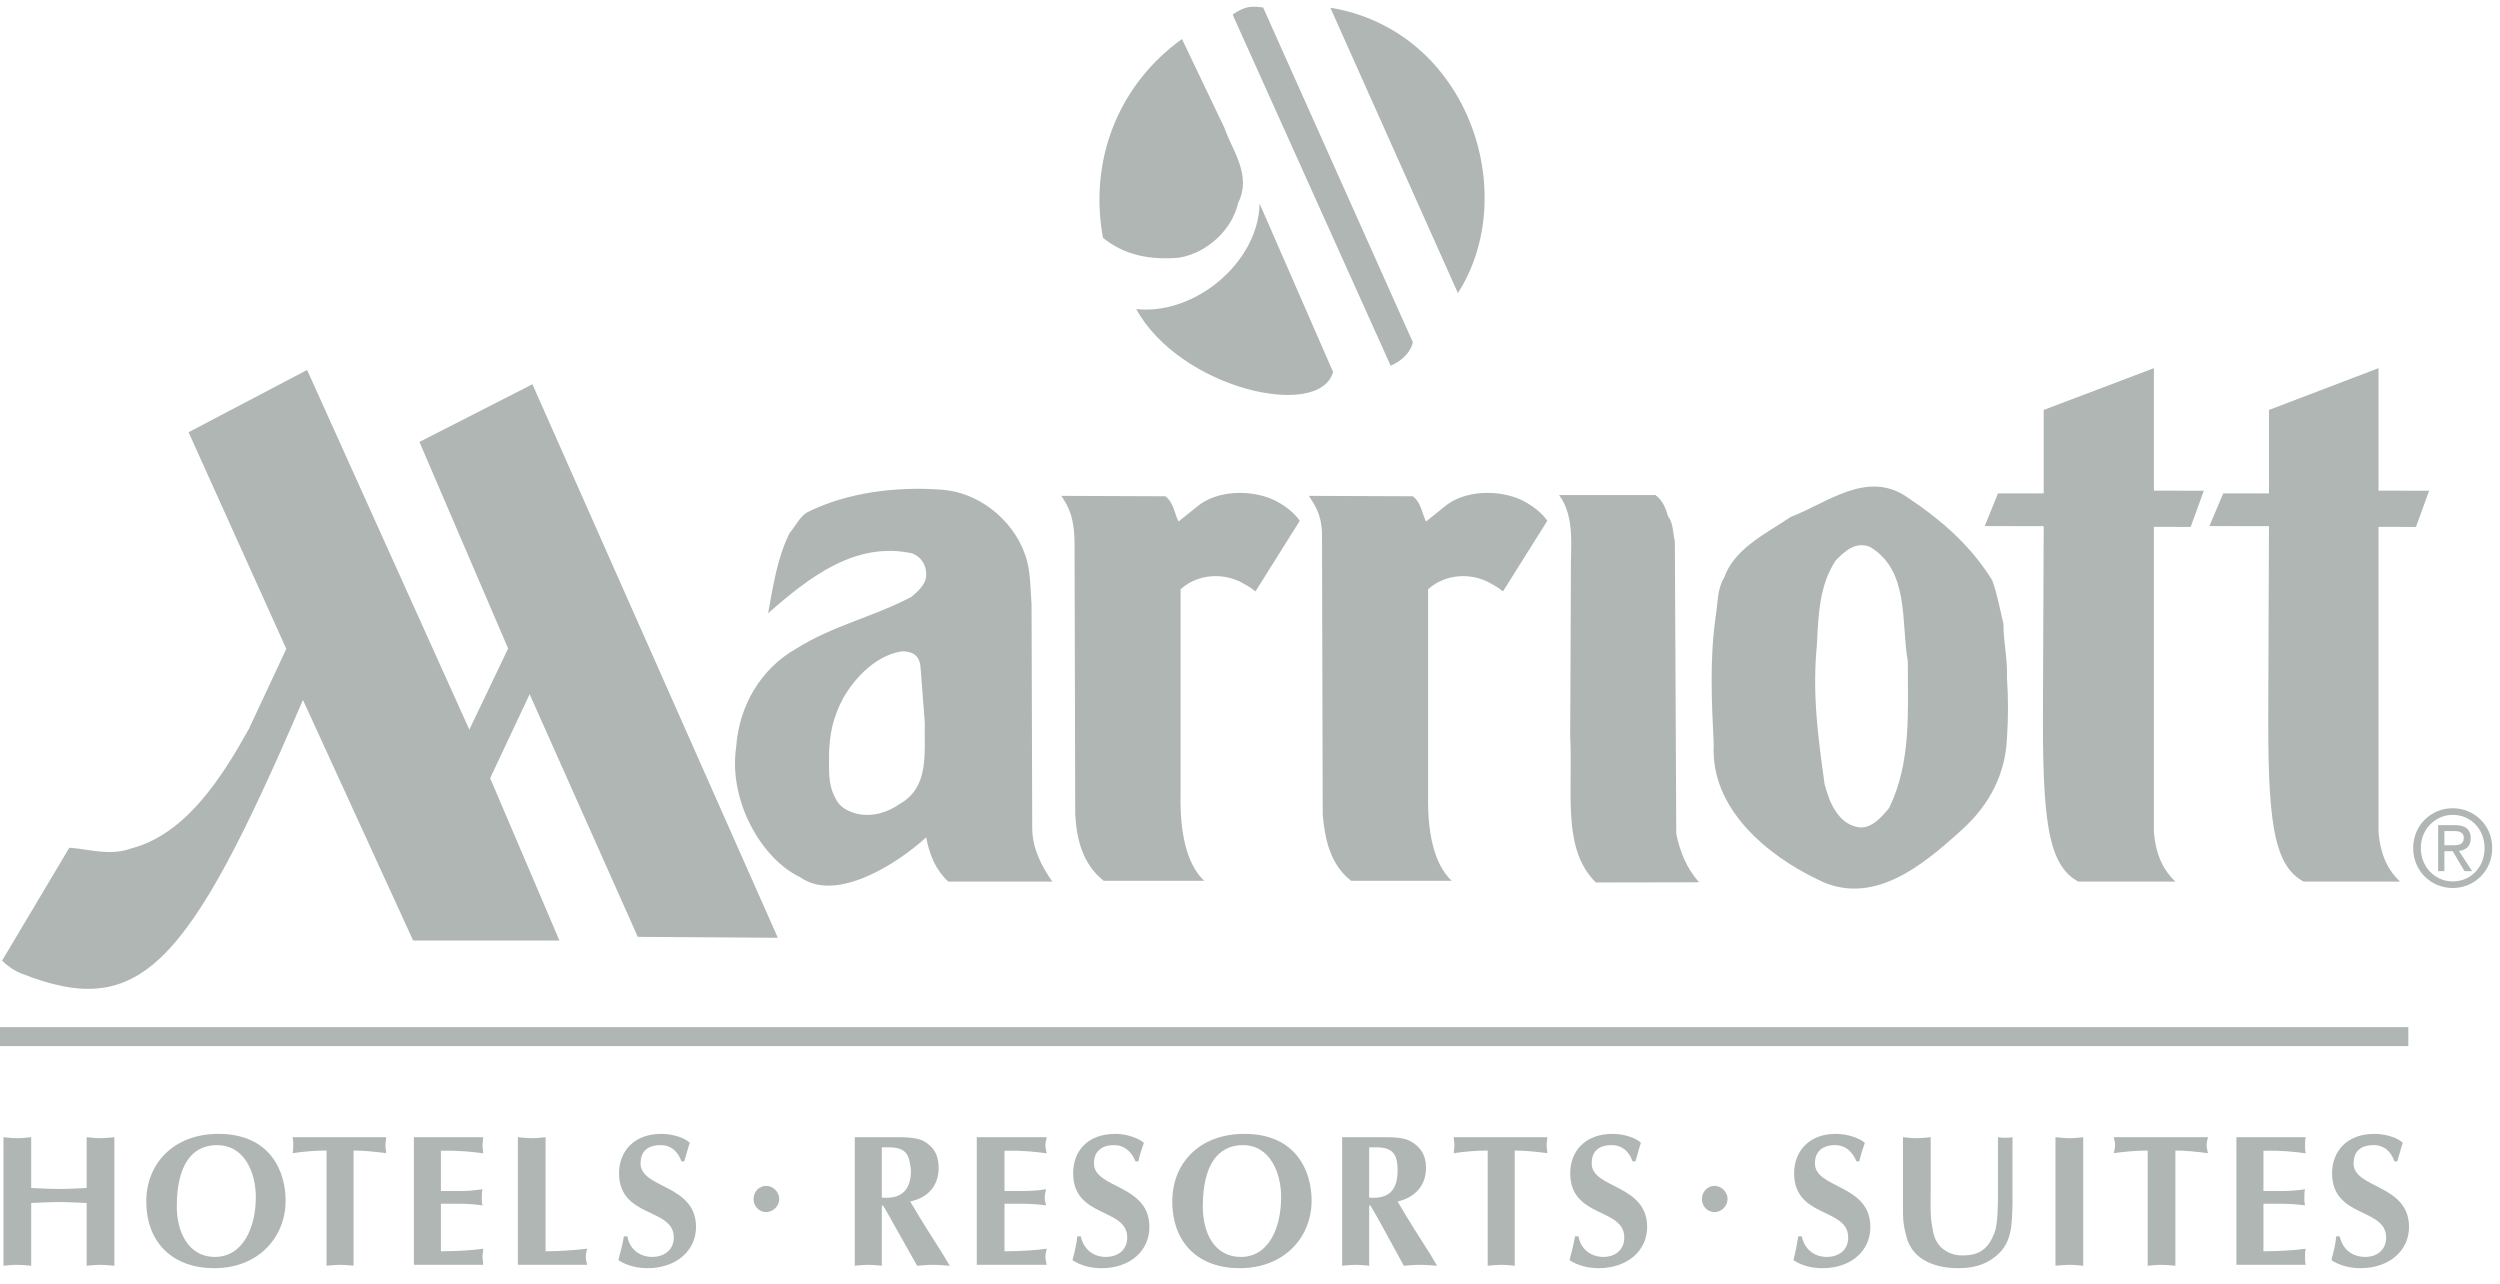
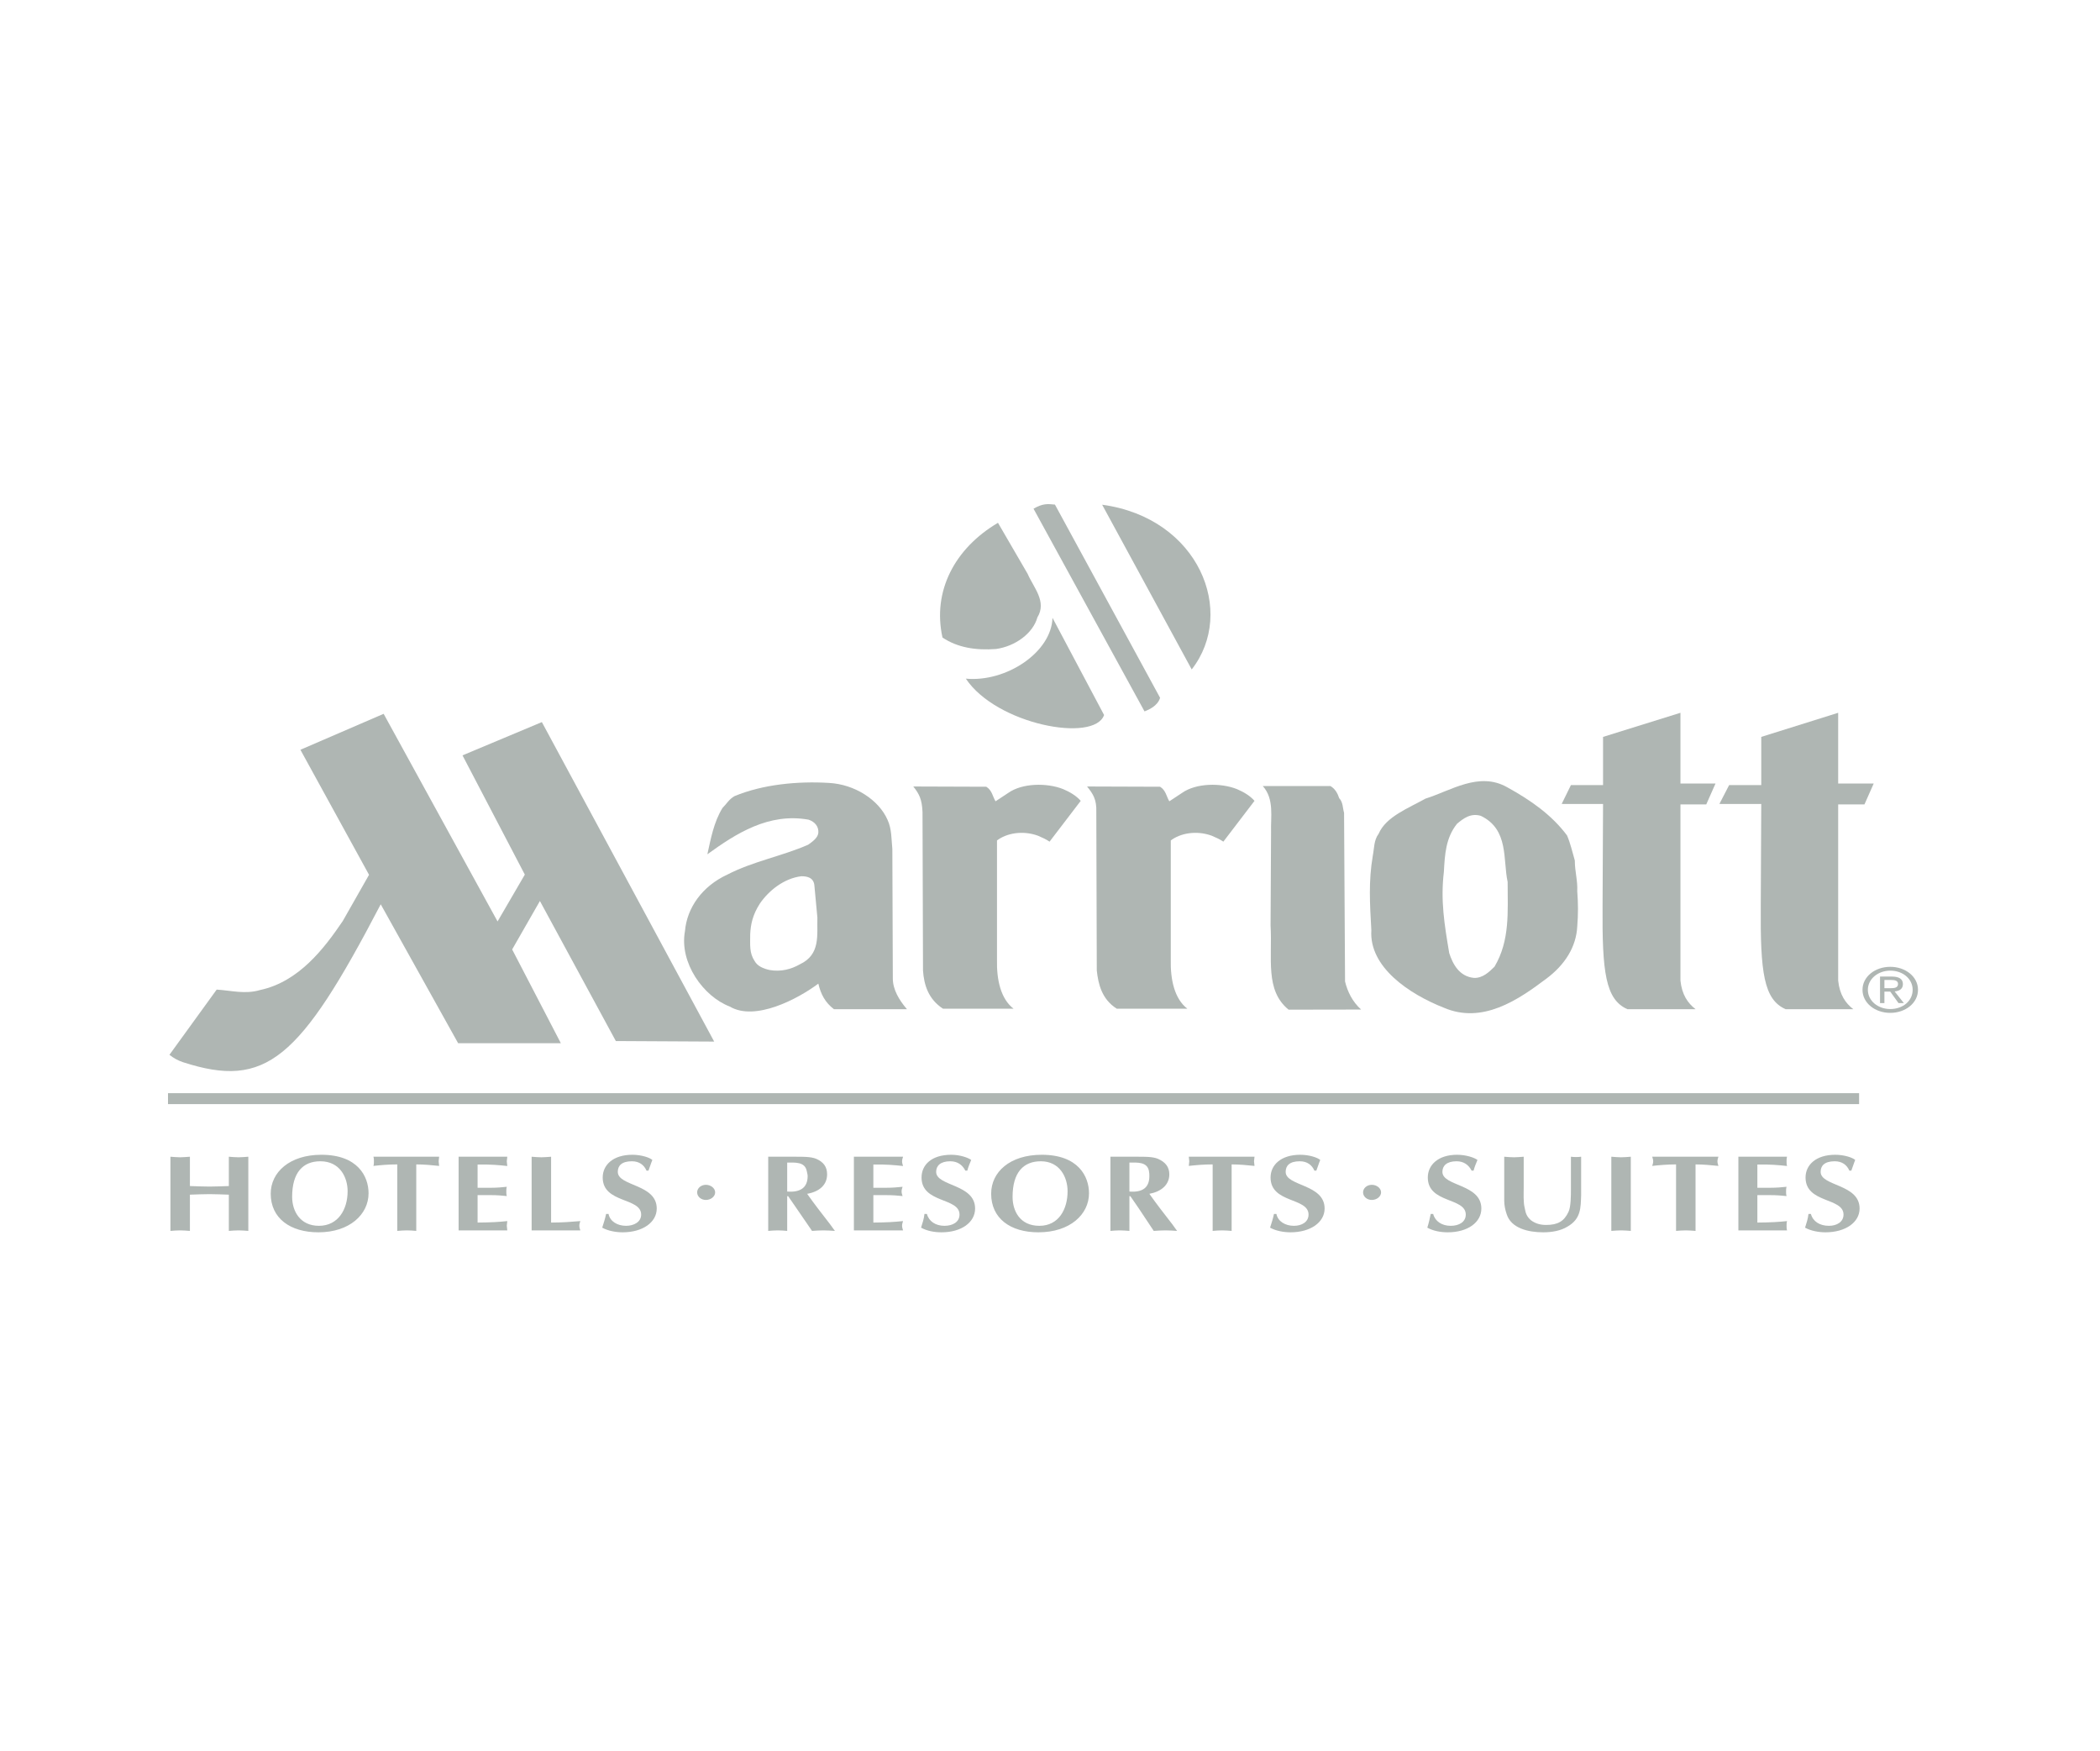
- <svg xmlns="http://www.w3.org/2000/svg" width="113" height="58" viewBox="0 0 113 58" fill="none">
-   <path d="M104.125 39.849C102.715 39.093 102.496 36.954 102.527 31.753L102.558 23.782L99.864 23.778L100.49 22.303H102.558V18.529L107.509 16.641V22.178L109.797 22.181L109.201 23.817L107.509 23.814V37.608C107.603 38.719 107.979 39.373 108.481 39.849H104.125Z" fill="#AFB6B3" />
-   <path d="M30.802 52.494C30.645 52.046 30.332 51.76 29.862 51.76C29.204 51.76 28.953 52.107 28.953 52.587C28.953 53.731 31.46 53.521 31.46 55.46C31.46 56.542 30.551 57.322 29.267 57.322C28.828 57.322 28.326 57.212 27.951 56.958C28.044 56.6 28.139 56.246 28.201 55.882H28.358C28.452 56.465 28.922 56.813 29.486 56.813C29.987 56.813 30.457 56.517 30.457 55.934C30.457 54.578 27.982 55.07 27.982 53.029C27.982 52.056 28.64 51.251 29.893 51.251C30.489 51.251 31.021 51.479 31.178 51.657C31.084 51.927 31.021 52.207 30.927 52.494H30.802Z" fill="#AFB6B3" />
-   <path d="M55.337 5.765C55.713 6.831 56.59 7.933 55.964 9.169C55.682 10.425 54.522 11.443 53.3 11.646C52.015 11.765 50.825 11.543 49.853 10.747C49.195 7.121 50.637 3.765 53.425 1.765L55.337 5.765Z" fill="#AFB6B3" />
-   <path d="M60.256 16.815C59.63 19.009 53.331 17.569 51.357 13.968C53.958 14.264 56.872 11.9 56.935 9.205L60.256 16.815Z" fill="#AFB6B3" />
-   <path d="M62.859 16.532C63.141 16.4 63.705 16.104 63.861 15.469L57.093 0.338C56.623 0.28 56.31 0.238 55.714 0.66L62.859 16.532Z" fill="#AFB6B3" />
-   <path d="M65.897 13.247C68.78 8.754 66.367 1.382 60.131 0.348L65.897 13.247Z" fill="#AFB6B3" />
-   <path d="M0 47.283H108.857V46.426H0V47.283Z" fill="#AFB6B3" />
-   <path d="M35.22 54.194C35.22 53.866 34.938 53.602 34.625 53.602C34.312 53.602 34.061 53.866 34.061 54.194C34.061 54.523 34.312 54.787 34.625 54.787C34.938 54.787 35.22 54.523 35.22 54.194Z" fill="#AFB6B3" />
-   <path d="M65.27 22.918C66.179 22.133 67.777 22.116 68.811 22.619C69.25 22.844 69.657 23.144 69.939 23.537L67.934 26.732C67.683 26.526 67.495 26.432 67.182 26.265C66.179 25.823 65.145 26.081 64.55 26.638V35.962C64.518 37.576 64.8 39.047 65.615 39.811H61.072C60.1 39.064 59.881 37.869 59.787 36.822L59.755 24.422C59.787 23.418 59.536 22.976 59.16 22.413L63.86 22.432C64.236 22.712 64.268 23.199 64.456 23.572L65.27 22.918Z" fill="#AFB6B3" />
-   <path d="M71.004 25.985C70.973 24.806 71.224 23.395 70.472 22.377H74.827C75.141 22.603 75.297 22.976 75.391 23.331C75.642 23.646 75.611 24.097 75.704 24.471L75.767 37.682C75.924 38.468 76.237 39.26 76.801 39.879L72.132 39.888C70.597 38.368 71.098 35.869 70.973 33.289L71.004 25.985Z" fill="#AFB6B3" />
-   <path d="M77.93 26.113C78.4 24.77 79.872 24.097 80.938 23.366C82.567 22.751 84.385 21.218 86.202 22.471C87.737 23.498 89.085 24.657 90.056 26.245C90.275 26.86 90.401 27.553 90.557 28.207C90.557 29.086 90.745 29.74 90.714 30.619C90.777 31.572 90.777 32.432 90.714 33.366C90.651 34.954 89.931 36.374 88.709 37.476C86.891 39.141 84.604 41.028 82.128 39.737C79.904 38.671 77.303 36.561 77.46 33.663C77.365 31.608 77.272 29.833 77.553 27.833C77.648 27.253 77.616 26.619 77.93 26.113ZM82.473 35.456C82.692 36.281 83.1 37.289 84.071 37.402C84.635 37.421 85.043 36.935 85.387 36.523C86.39 34.468 86.233 32.226 86.233 29.888C85.92 28.152 86.327 25.778 84.51 24.712C83.852 24.471 83.382 24.918 82.974 25.331C82.254 26.432 82.191 27.695 82.128 29.096C81.909 31.337 82.16 33.196 82.473 35.456Z" fill="#AFB6B3" />
-   <path d="M93.941 39.849C92.531 39.093 92.312 36.954 92.343 31.753L92.375 23.782L89.711 23.778L90.307 22.303H92.375V18.529L97.357 16.641V22.178L99.613 22.181L99.018 23.817L97.357 23.814V37.608C97.451 38.719 97.827 39.373 98.328 39.849H93.941Z" fill="#AFB6B3" />
-   <path d="M48.569 24.422C48.537 23.418 48.349 22.976 47.973 22.413L52.673 22.432C53.05 22.712 53.081 23.199 53.269 23.572L54.084 22.918C54.992 22.133 56.59 22.116 57.624 22.619C58.063 22.844 58.47 23.144 58.752 23.537L56.747 26.732C56.496 26.526 56.308 26.432 55.995 26.265C54.992 25.823 53.958 26.081 53.363 26.638V35.962C53.331 37.576 53.614 39.047 54.428 39.811H49.885C48.945 39.064 48.663 37.953 48.6 36.822L48.569 24.422Z" fill="#AFB6B3" />
-   <path d="M12.941 29.328L11.249 32.948C10.059 35.083 8.429 37.701 5.922 38.352C4.951 38.7 4.074 38.384 3.134 38.316L0.094 43.421C0.345 43.672 0.658 43.882 0.971 44.004C6.298 46.098 8.46 43.846 13.693 31.637L18.675 42.513H25.287L22.154 35.173L23.94 31.379L28.828 42.346L35.158 42.387L24.065 17.369L18.958 19.975L22.968 29.311L21.214 32.98L13.881 16.722L8.523 19.537L12.941 29.328Z" fill="#AFB6B3" />
-   <path d="M33.278 33.74C33.403 31.927 34.374 30.226 36.004 29.311C37.633 28.281 39.513 27.872 41.205 26.973C41.487 26.732 41.832 26.432 41.863 26.039C41.895 25.553 41.644 25.179 41.236 25.012C38.667 24.451 36.568 26.094 34.719 27.72C34.938 26.526 35.126 25.218 35.69 24.097C35.941 23.798 36.129 23.385 36.474 23.163C38.291 22.245 40.547 21.984 42.553 22.133C44.213 22.245 45.749 23.459 46.313 25.012C46.595 25.74 46.563 26.564 46.626 27.311L46.657 37.44C46.657 38.316 47.065 39.141 47.566 39.849H42.866C42.302 39.328 42.02 38.671 41.863 37.849C40.547 39.047 37.79 40.822 36.16 39.643C34.468 38.861 32.901 36.223 33.278 33.74ZM41.613 30.216C41.581 29.514 41.111 29.44 40.767 29.44C39.639 29.608 38.667 30.577 38.103 31.572C37.633 32.458 37.508 33.205 37.476 33.981C37.476 34.819 37.414 35.44 37.758 36.075C37.946 36.487 38.322 36.674 38.73 36.783C39.45 36.935 40.108 36.729 40.672 36.336C42.02 35.569 41.769 34.036 41.801 32.674L41.613 30.216Z" fill="#AFB6B3" />
-   <path d="M78.086 54.194C78.086 53.866 77.804 53.602 77.491 53.602C77.177 53.602 76.927 53.866 76.927 54.194C76.927 54.523 77.177 54.787 77.491 54.787C77.804 54.787 78.086 54.523 78.086 54.194Z" fill="#AFB6B3" />
-   <path d="M38.636 51.402H40.391C40.767 51.402 41.393 51.386 41.738 51.573C42.208 51.827 42.427 52.207 42.427 52.784C42.427 53.615 41.926 54.14 41.142 54.307C41.612 55.119 42.114 55.898 42.615 56.687L42.929 57.212C42.678 57.193 42.427 57.17 42.177 57.17C41.926 57.17 41.706 57.193 41.456 57.212L40.453 55.434C40.328 55.206 40.108 54.816 39.92 54.494H39.858V57.212C39.67 57.193 39.45 57.17 39.262 57.17C39.043 57.17 38.855 57.193 38.636 57.212V51.402ZM39.858 54.13C40.735 54.214 41.174 53.792 41.174 52.919C41.174 52.8 41.142 52.674 41.111 52.494C40.986 51.792 40.359 51.859 39.858 51.859V54.13Z" fill="#AFB6B3" />
-   <path d="M47.315 51.402C47.284 51.521 47.253 51.65 47.253 51.766C47.253 51.885 47.284 52.014 47.315 52.13C46.783 52.062 46.25 51.995 45.404 52.014V53.834H46.25C46.626 53.834 46.971 53.798 47.284 53.756C47.253 53.876 47.221 54.001 47.221 54.12C47.221 54.239 47.253 54.368 47.284 54.484C46.971 54.442 46.626 54.41 46.25 54.41H45.404V56.558C46.25 56.552 46.783 56.51 47.315 56.442C47.284 56.558 47.253 56.687 47.253 56.806C47.253 56.922 47.284 57.051 47.315 57.17H44.151V51.402H47.315Z" fill="#AFB6B3" />
-   <path d="M51.326 52.494C51.138 52.046 50.825 51.76 50.355 51.76C49.728 51.76 49.446 52.107 49.446 52.587C49.446 53.731 51.953 53.521 51.953 55.46C51.953 56.542 51.075 57.322 49.791 57.322C49.321 57.322 48.851 57.212 48.475 56.958C48.569 56.6 48.663 56.246 48.694 55.882H48.851C48.976 56.465 49.415 56.813 49.979 56.813C50.511 56.813 50.95 56.517 50.95 55.934C50.95 54.578 48.506 55.07 48.506 53.029C48.506 52.056 49.133 51.251 50.417 51.251C50.981 51.251 51.514 51.479 51.702 51.657C51.608 51.927 51.514 52.207 51.452 52.494H51.326Z" fill="#AFB6B3" />
-   <path d="M56.026 57.322C54.209 57.322 52.987 56.22 52.987 54.297C52.987 52.613 54.178 51.251 56.246 51.251C58.596 51.251 59.285 52.951 59.285 54.265C59.285 55.917 58.063 57.322 56.026 57.322ZM54.366 54.545C54.366 55.644 54.836 56.813 56.089 56.813C57.343 56.813 57.907 55.508 57.907 54.104C57.907 53.012 57.405 51.76 56.183 51.76C55.055 51.76 54.366 52.648 54.366 54.545Z" fill="#AFB6B3" />
-   <path d="M60.664 51.402H62.419C62.795 51.402 63.39 51.386 63.735 51.573C64.205 51.827 64.456 52.207 64.456 52.784C64.456 53.615 63.923 54.14 63.171 54.307C63.641 55.119 64.142 55.898 64.644 56.687L64.957 57.212C64.706 57.193 64.456 57.17 64.205 57.17C63.954 57.17 63.703 57.193 63.453 57.212L62.481 55.434C62.356 55.206 62.137 54.816 61.949 54.494H61.886V57.212C61.667 57.193 61.479 57.17 61.259 57.17C61.071 57.17 60.852 57.193 60.664 57.212V51.402ZM61.886 54.13C62.763 54.214 63.171 53.792 63.171 52.919C63.171 52.8 63.171 52.674 63.139 52.494C63.014 51.792 62.387 51.859 61.886 51.859V54.13Z" fill="#AFB6B3" />
-   <path d="M68.466 57.212C68.278 57.193 68.059 57.17 67.84 57.17C67.651 57.17 67.432 57.193 67.244 57.212V52.004C66.649 52.004 66.147 52.062 65.709 52.123C65.709 52.004 65.74 51.885 65.74 51.76C65.74 51.64 65.709 51.521 65.709 51.402H69.939C69.939 51.521 69.908 51.64 69.908 51.76C69.908 51.885 69.939 52.004 69.939 52.123C69.469 52.062 68.968 52.004 68.466 52.004V57.212Z" fill="#AFB6B3" />
-   <path d="M73.793 52.494C73.636 52.046 73.323 51.76 72.853 51.76C72.195 51.76 71.944 52.107 71.944 52.587C71.944 53.731 74.451 53.521 74.451 55.46C74.451 56.542 73.542 57.322 72.258 57.322C71.819 57.322 71.318 57.212 70.942 56.958C71.036 56.6 71.13 56.246 71.192 55.882H71.349C71.443 56.465 71.913 56.813 72.477 56.813C72.978 56.813 73.417 56.517 73.417 55.934C73.417 54.578 70.973 55.07 70.973 53.029C70.973 52.056 71.631 51.251 72.884 51.251C73.48 51.251 74.013 51.479 74.169 51.657C74.075 51.927 74.013 52.207 73.918 52.494H73.793Z" fill="#AFB6B3" />
-   <path d="M83.914 52.494C83.726 52.046 83.413 51.76 82.943 51.76C82.316 51.76 82.034 52.107 82.034 52.587C82.034 53.731 84.541 53.521 84.541 55.46C84.541 56.542 83.664 57.322 82.379 57.322C81.909 57.322 81.439 57.212 81.063 56.958C81.157 56.6 81.22 56.246 81.282 55.882H81.439C81.564 56.465 82.003 56.813 82.567 56.813C83.1 56.813 83.538 56.517 83.538 55.934C83.538 54.578 81.094 55.07 81.094 53.029C81.094 52.056 81.752 51.251 82.974 51.251C83.57 51.251 84.102 51.479 84.29 51.657C84.196 51.927 84.102 52.207 84.04 52.494H83.914Z" fill="#AFB6B3" />
-   <path d="M86.014 51.402C86.233 51.421 86.421 51.447 86.641 51.447C86.86 51.447 87.048 51.421 87.267 51.402V53.808C87.267 54.275 87.236 54.967 87.33 55.409C87.393 55.824 87.455 56.085 87.737 56.381C88.019 56.636 88.333 56.745 88.709 56.745C89.461 56.745 89.868 56.459 90.15 55.721C90.307 55.347 90.307 54.384 90.307 53.969V51.402C90.401 51.421 90.526 51.428 90.62 51.428C90.745 51.428 90.871 51.421 90.965 51.402V54.417C90.933 55.383 90.965 56.262 90.087 56.874C89.649 57.203 89.085 57.322 88.521 57.322C87.549 57.322 86.453 57 86.171 55.898C86.077 55.57 86.014 55.196 86.014 54.858V51.402Z" fill="#AFB6B3" />
-   <path d="M92.907 51.402C93.127 51.421 93.346 51.447 93.534 51.447C93.754 51.447 93.942 51.421 94.161 51.402V57.212C93.942 57.193 93.754 57.17 93.534 57.17C93.346 57.17 93.127 57.193 92.907 57.212V51.402Z" fill="#AFB6B3" />
-   <path d="M98.328 57.212C98.109 57.193 97.89 57.17 97.702 57.17C97.482 57.17 97.294 57.193 97.075 57.212V52.004C96.511 52.004 95.978 52.062 95.54 52.123C95.571 52.004 95.602 51.885 95.602 51.76C95.602 51.64 95.571 51.521 95.54 51.402H99.801C99.77 51.521 99.739 51.64 99.739 51.76C99.739 51.885 99.77 52.004 99.801 52.123C99.3 52.062 98.83 52.004 98.328 52.004V57.212Z" fill="#AFB6B3" />
-   <path d="M104.219 51.402C104.188 51.521 104.188 51.65 104.188 51.766C104.188 51.885 104.188 52.014 104.219 52.13C103.718 52.062 103.154 51.995 102.308 52.014V53.834H103.154C103.53 53.834 103.875 53.798 104.188 53.756C104.157 53.876 104.157 54.001 104.157 54.12C104.157 54.239 104.157 54.368 104.188 54.484C103.875 54.442 103.53 54.41 103.154 54.41H102.308V56.558C103.154 56.552 103.718 56.51 104.219 56.442C104.188 56.558 104.188 56.687 104.188 56.806C104.188 56.922 104.188 57.051 104.219 57.17H101.086V51.402H104.219Z" fill="#AFB6B3" />
-   <path d="M108.23 52.494C108.073 52.046 107.76 51.76 107.29 51.76C106.632 51.76 106.381 52.107 106.381 52.587C106.381 53.731 108.888 53.521 108.888 55.46C108.888 56.542 107.979 57.322 106.695 57.322C106.256 57.322 105.755 57.212 105.379 56.958C105.473 56.6 105.567 56.246 105.598 55.882H105.755C105.88 56.465 106.319 56.813 106.914 56.813C107.415 56.813 107.854 56.517 107.854 55.934C107.854 54.578 105.41 55.07 105.41 53.029C105.41 52.056 106.068 51.251 107.321 51.251C107.917 51.251 108.449 51.479 108.606 51.657C108.512 51.927 108.449 52.207 108.355 52.494H108.23Z" fill="#AFB6B3" />
-   <path d="M0.157 51.402C0.376 51.421 0.564 51.447 0.783 51.447C0.971 51.447 1.191 51.421 1.41 51.402V53.698C1.818 53.715 2.256 53.74 2.664 53.74C3.071 53.74 3.51 53.715 3.917 53.698V51.402C4.136 51.421 4.324 51.447 4.544 51.447C4.732 51.447 4.951 51.421 5.17 51.402V57.212C4.951 57.193 4.732 57.17 4.544 57.17C4.324 57.17 4.136 57.193 3.917 57.212V54.375C3.51 54.359 3.071 54.333 2.664 54.333C2.256 54.333 1.818 54.359 1.41 54.375V57.212C1.191 57.193 0.971 57.17 0.783 57.17C0.564 57.17 0.376 57.193 0.157 57.212V51.402Z" fill="#AFB6B3" />
-   <path d="M9.683 57.322C7.865 57.322 6.612 56.22 6.612 54.297C6.612 52.613 7.834 51.251 9.871 51.251C12.221 51.251 12.91 52.951 12.91 54.265C12.91 55.917 11.688 57.322 9.683 57.322ZM7.99 54.545C7.99 55.644 8.492 56.813 9.714 56.813C10.967 56.813 11.563 55.508 11.563 54.104C11.563 53.012 11.061 51.76 9.808 51.76C8.68 51.76 7.99 52.648 7.99 54.545Z" fill="#AFB6B3" />
-   <path d="M15.981 57.212C15.793 57.193 15.573 57.17 15.386 57.17C15.166 57.17 14.978 57.193 14.759 57.212V52.004C14.163 52.004 13.662 52.062 13.223 52.123C13.255 52.004 13.255 51.885 13.255 51.76C13.255 51.64 13.255 51.521 13.223 51.402H17.454C17.454 51.521 17.422 51.64 17.422 51.76C17.422 51.885 17.454 52.004 17.454 52.123C16.984 52.062 16.482 52.004 15.981 52.004V57.212Z" fill="#AFB6B3" />
-   <path d="M21.84 51.402C21.84 51.521 21.809 51.65 21.809 51.766C21.809 51.885 21.84 52.014 21.84 52.13C21.339 52.062 20.775 51.995 19.929 52.014V53.834H20.806C21.182 53.834 21.496 53.798 21.809 53.756C21.778 53.876 21.778 54.001 21.778 54.12C21.778 54.239 21.778 54.368 21.809 54.484C21.496 54.442 21.182 54.41 20.806 54.41H19.929V56.558C20.775 56.552 21.339 56.51 21.84 56.442C21.84 56.558 21.809 56.687 21.809 56.806C21.809 56.922 21.84 57.051 21.84 57.17H18.707V51.402H21.84Z" fill="#AFB6B3" />
-   <path d="M24.66 56.558C25.381 56.558 25.977 56.5 26.541 56.442C26.509 56.558 26.478 56.687 26.478 56.806C26.478 56.922 26.509 57.051 26.541 57.17H23.407V51.402C23.626 51.421 23.814 51.447 24.034 51.447C24.253 51.447 24.441 51.421 24.66 51.402V56.558Z" fill="#AFB6B3" />
-   <path d="M109.076 38.333C109.076 37.295 109.891 36.532 110.862 36.532C111.833 36.532 112.648 37.295 112.648 38.333C112.648 39.376 111.833 40.139 110.862 40.139C109.891 40.139 109.076 39.376 109.076 38.333ZM110.862 39.84C111.677 39.84 112.303 39.202 112.303 38.333C112.303 37.479 111.677 36.832 110.862 36.832C110.079 36.832 109.421 37.479 109.421 38.333C109.421 39.202 110.079 39.84 110.862 39.84ZM110.486 39.376H110.204V37.295H110.956C111.426 37.295 111.677 37.479 111.677 37.888C111.677 38.262 111.457 38.423 111.144 38.461L111.739 39.376H111.395L110.862 38.474H110.486V39.376ZM110.862 38.207C111.113 38.207 111.363 38.188 111.363 37.869C111.363 37.611 111.144 37.563 110.925 37.563H110.486V38.207H110.862Z" fill="#AFB6B3" />
+ <svg xmlns="http://www.w3.org/2000/svg" width="150" height="125" viewBox="0 0 150 125" fill="none">
+   <path d="M127.542 72.066C125.978 71.376 125.734 69.425 125.769 64.682L125.804 57.412L122.814 57.41L123.509 56.064H125.804V52.622L131.298 50.901V55.95L133.836 55.953L133.175 57.445L131.298 57.442V70.022C131.402 71.035 131.819 71.631 132.376 72.066H127.542Z" fill="#AFB6B3" />
+   <path d="M46.179 83.597C46.005 83.189 45.658 82.927 45.136 82.927C44.406 82.927 44.128 83.245 44.128 83.682C44.128 84.725 46.91 84.534 46.91 86.302C46.91 87.289 45.901 88 44.476 88C43.989 88 43.432 87.9 43.015 87.668C43.12 87.342 43.224 87.019 43.294 86.687H43.467C43.572 87.219 44.093 87.536 44.719 87.536C45.275 87.536 45.797 87.266 45.797 86.734C45.797 85.498 43.05 85.947 43.05 84.085C43.05 83.198 43.78 82.463 45.171 82.463C45.832 82.463 46.423 82.672 46.597 82.834C46.492 83.08 46.423 83.336 46.319 83.597H46.179Z" fill="#AFB6B3" />
+   <path d="M73.405 40.982C73.822 41.954 74.795 42.959 74.1 44.087C73.787 45.232 72.501 46.16 71.144 46.345C69.719 46.454 68.398 46.251 67.32 45.526C66.59 42.218 68.189 39.158 71.284 37.334L73.405 40.982Z" fill="#AFB6B3" />
+   <path d="M78.863 51.059C78.168 53.06 71.179 51.747 68.988 48.463C71.874 48.733 75.108 46.577 75.178 44.119L78.863 51.059Z" fill="#AFB6B3" />
+   <path d="M81.751 50.801C82.064 50.681 82.69 50.41 82.864 49.832L75.353 36.033C74.832 35.98 74.484 35.942 73.823 36.327L81.751 50.801Z" fill="#AFB6B3" />
+   <path d="M85.122 47.805C88.321 43.708 85.644 36.984 78.725 36.042L85.122 47.805Z" fill="#AFB6B3" />
+   <path d="M12 78.845H132.793V78.064H12V78.845Z" fill="#AFB6B3" />
+   <path d="M51.082 85.148C51.082 84.848 50.769 84.608 50.422 84.608C50.074 84.608 49.796 84.848 49.796 85.148C49.796 85.448 50.074 85.689 50.422 85.689C50.769 85.689 51.082 85.448 51.082 85.148Z" fill="#AFB6B3" />
+   <path d="M84.427 56.625C85.436 55.909 87.209 55.894 88.356 56.352C88.843 56.558 89.295 56.831 89.608 57.189L87.383 60.103C87.105 59.915 86.896 59.83 86.548 59.677C85.436 59.275 84.288 59.51 83.627 60.018V68.521C83.593 69.992 83.906 71.335 84.81 72.031H79.768C78.69 71.349 78.447 70.26 78.342 69.305L78.308 57.997C78.342 57.081 78.064 56.678 77.647 56.164L82.863 56.182C83.28 56.437 83.315 56.881 83.523 57.221L84.427 56.625Z" fill="#AFB6B3" />
+   <path d="M90.79 59.421C90.755 58.346 91.033 57.06 90.199 56.132H95.032C95.38 56.337 95.553 56.678 95.658 57.001C95.936 57.289 95.901 57.7 96.005 58.041L96.075 70.089C96.249 70.806 96.597 71.528 97.222 72.092L92.042 72.101C90.338 70.715 90.894 68.436 90.755 66.083L90.79 59.421Z" fill="#AFB6B3" />
+   <path d="M98.475 59.539C98.996 58.314 100.63 57.7 101.813 57.033C103.621 56.472 105.637 55.074 107.654 56.217C109.358 57.154 110.853 58.211 111.931 59.659C112.174 60.22 112.313 60.852 112.487 61.448C112.487 62.25 112.696 62.846 112.661 63.648C112.73 64.517 112.73 65.302 112.661 66.153C112.591 67.601 111.792 68.897 110.436 69.901C108.419 71.42 105.881 73.141 103.134 71.963C100.665 70.991 97.779 69.067 97.953 66.424C97.849 64.55 97.744 62.931 98.057 61.107C98.162 60.579 98.127 60 98.475 59.539ZM103.516 68.06C103.76 68.811 104.212 69.731 105.29 69.834C105.915 69.851 106.367 69.408 106.75 69.032C107.863 67.158 107.689 65.114 107.689 62.981C107.341 61.398 107.793 59.233 105.776 58.261C105.046 58.041 104.525 58.449 104.073 58.825C103.273 59.83 103.203 60.981 103.134 62.259C102.89 64.303 103.169 65.998 103.516 68.06Z" fill="#AFB6B3" />
+   <path d="M116.242 72.066C114.677 71.376 114.434 69.425 114.469 64.682L114.504 57.412L111.548 57.41L112.209 56.064H114.504V52.622L120.032 50.901V55.95L122.536 55.953L121.875 57.445L120.032 57.442V70.022C120.136 71.035 120.554 71.631 121.11 72.066H116.242Z" fill="#AFB6B3" />
+   <path d="M65.894 57.997C65.859 57.081 65.651 56.678 65.234 56.164L70.449 56.182C70.866 56.437 70.901 56.881 71.11 57.221L72.014 56.625C73.022 55.909 74.796 55.894 75.943 56.352C76.43 56.558 76.882 56.831 77.195 57.189L74.969 60.103C74.691 59.915 74.483 59.83 74.135 59.677C73.022 59.275 71.875 59.51 71.214 60.018V68.521C71.179 69.992 71.492 71.335 72.396 72.031H67.355C66.311 71.349 65.999 70.336 65.929 69.305L65.894 57.997Z" fill="#AFB6B3" />
+   <path d="M26.36 62.47L24.483 65.772C23.161 67.719 21.353 70.107 18.572 70.7C17.494 71.017 16.52 70.73 15.477 70.668L12.104 75.323C12.383 75.552 12.73 75.743 13.078 75.855C18.989 77.764 21.388 75.711 27.195 64.576L32.723 74.495H40.06L36.583 67.801L38.565 64.341L43.989 74.342L51.013 74.38L38.704 51.565L33.036 53.941L37.487 62.456L35.54 65.801L27.403 50.974L21.458 53.541L26.36 62.47Z" fill="#AFB6B3" />
+   <path d="M48.926 66.494C49.066 64.841 50.143 63.29 51.952 62.456C53.76 61.516 55.846 61.143 57.723 60.323C58.036 60.103 58.419 59.83 58.453 59.471C58.488 59.028 58.21 58.687 57.758 58.534C54.907 58.023 52.577 59.521 50.526 61.005C50.769 59.915 50.978 58.722 51.604 57.7C51.882 57.427 52.09 57.051 52.473 56.849C54.49 56.011 56.993 55.773 59.218 55.909C61.061 56.011 62.765 57.119 63.391 58.534C63.704 59.198 63.669 59.95 63.739 60.632L63.773 69.869C63.773 70.668 64.225 71.42 64.782 72.066H59.566C58.94 71.59 58.627 70.991 58.453 70.242C56.993 71.335 53.933 72.953 52.125 71.878C50.248 71.164 48.509 68.759 48.926 66.494ZM58.175 63.281C58.141 62.641 57.619 62.573 57.237 62.573C55.985 62.726 54.907 63.61 54.281 64.517C53.76 65.325 53.62 66.007 53.586 66.714C53.586 67.478 53.516 68.045 53.899 68.624C54.107 68.999 54.525 69.17 54.977 69.27C55.776 69.408 56.506 69.22 57.132 68.862C58.627 68.162 58.349 66.764 58.384 65.522L58.175 63.281Z" fill="#AFB6B3" />
+   <path d="M98.648 85.148C98.648 84.848 98.335 84.608 97.987 84.608C97.64 84.608 97.362 84.848 97.362 85.148C97.362 85.448 97.64 85.689 97.987 85.689C98.335 85.689 98.648 85.448 98.648 85.148Z" fill="#AFB6B3" />
+   <path d="M54.872 82.602H56.819C57.236 82.602 57.932 82.587 58.314 82.757C58.836 82.989 59.079 83.336 59.079 83.862C59.079 84.619 58.523 85.098 57.654 85.251C58.175 85.991 58.732 86.702 59.288 87.421L59.636 87.9C59.358 87.882 59.079 87.862 58.801 87.862C58.523 87.862 58.28 87.882 58.002 87.9L56.889 86.279C56.75 86.07 56.506 85.715 56.298 85.421H56.228V87.9C56.02 87.882 55.776 87.862 55.568 87.862C55.324 87.862 55.115 87.882 54.872 87.9V82.602ZM56.228 85.089C57.202 85.166 57.689 84.781 57.689 83.985C57.689 83.876 57.654 83.762 57.619 83.597C57.48 82.957 56.785 83.019 56.228 83.019V85.089Z" fill="#AFB6B3" />
+   <path d="M64.504 82.602C64.469 82.71 64.434 82.828 64.434 82.933C64.434 83.042 64.469 83.16 64.504 83.265C63.912 83.204 63.321 83.142 62.383 83.16V84.819H63.321C63.739 84.819 64.121 84.787 64.469 84.749C64.434 84.857 64.399 84.972 64.399 85.081C64.399 85.189 64.434 85.307 64.469 85.412C64.121 85.374 63.739 85.345 63.321 85.345H62.383V87.304C63.321 87.298 63.912 87.26 64.504 87.198C64.469 87.304 64.434 87.421 64.434 87.53C64.434 87.636 64.469 87.753 64.504 87.862H60.992V82.602H64.504Z" fill="#AFB6B3" />
+   <path d="M68.954 83.597C68.746 83.189 68.398 82.927 67.876 82.927C67.181 82.927 66.868 83.245 66.868 83.682C66.868 84.725 69.65 84.534 69.65 86.302C69.65 87.289 68.676 88 67.25 88C66.729 88 66.207 87.9 65.79 87.668C65.894 87.342 65.999 87.019 66.033 86.687H66.207C66.346 87.219 66.833 87.536 67.459 87.536C68.05 87.536 68.537 87.266 68.537 86.734C68.537 85.498 65.825 85.947 65.825 84.085C65.825 83.198 66.52 82.463 67.946 82.463C68.572 82.463 69.163 82.672 69.371 82.834C69.267 83.08 69.163 83.336 69.093 83.597H68.954Z" fill="#AFB6B3" />
+   <path d="M74.17 88C72.153 88 70.797 86.996 70.797 85.242C70.797 83.706 72.118 82.463 74.413 82.463C77.021 82.463 77.786 84.014 77.786 85.213C77.786 86.719 76.43 88 74.17 88ZM72.327 85.468C72.327 86.47 72.849 87.536 74.239 87.536C75.63 87.536 76.256 86.346 76.256 85.066C76.256 84.07 75.7 82.927 74.344 82.927C73.092 82.927 72.327 83.738 72.327 85.468Z" fill="#AFB6B3" />
+   <path d="M79.316 82.602H81.263C81.68 82.602 82.341 82.587 82.723 82.757C83.245 82.989 83.523 83.336 83.523 83.862C83.523 84.619 82.932 85.098 82.097 85.251C82.619 85.991 83.175 86.702 83.732 87.421L84.079 87.9C83.801 87.882 83.523 87.862 83.245 87.862C82.967 87.862 82.689 87.882 82.41 87.9L81.332 86.279C81.193 86.07 80.95 85.715 80.741 85.421H80.672V87.9C80.428 87.882 80.22 87.862 79.976 87.862C79.768 87.862 79.524 87.882 79.316 87.9V82.602ZM80.672 85.089C81.645 85.166 82.097 84.781 82.097 83.985C82.097 83.876 82.097 83.762 82.063 83.597C81.924 82.957 81.228 83.019 80.672 83.019V85.089Z" fill="#AFB6B3" />
+   <path d="M87.974 87.9C87.765 87.882 87.522 87.862 87.278 87.862C87.07 87.862 86.826 87.882 86.618 87.9V83.151C85.957 83.151 85.4 83.204 84.914 83.259C84.914 83.151 84.948 83.042 84.948 82.927C84.948 82.819 84.914 82.71 84.914 82.602H89.608C89.608 82.71 89.573 82.819 89.573 82.927C89.573 83.042 89.608 83.151 89.608 83.259C89.086 83.204 88.53 83.151 87.974 83.151V87.9Z" fill="#AFB6B3" />
+   <path d="M93.885 83.597C93.711 83.189 93.363 82.927 92.841 82.927C92.111 82.927 91.833 83.245 91.833 83.682C91.833 84.725 94.615 84.534 94.615 86.302C94.615 87.289 93.606 88 92.181 88C91.694 88 91.138 87.9 90.72 87.668C90.825 87.342 90.929 87.019 90.999 86.687H91.172C91.277 87.219 91.798 87.536 92.424 87.536C92.981 87.536 93.467 87.266 93.467 86.734C93.467 85.498 90.755 85.947 90.755 84.085C90.755 83.198 91.485 82.463 92.876 82.463C93.537 82.463 94.128 82.672 94.302 82.834C94.198 83.08 94.128 83.336 94.024 83.597H93.885Z" fill="#AFB6B3" />
+   <path d="M105.116 83.597C104.907 83.189 104.559 82.927 104.038 82.927C103.342 82.927 103.029 83.245 103.029 83.682C103.029 84.725 105.811 84.534 105.811 86.302C105.811 87.289 104.837 88 103.412 88C102.89 88 102.369 87.9 101.951 87.668C102.056 87.342 102.125 87.019 102.195 86.687H102.369C102.508 87.219 102.995 87.536 103.62 87.536C104.212 87.536 104.698 87.266 104.698 86.734C104.698 85.498 101.986 85.947 101.986 84.085C101.986 83.198 102.716 82.463 104.072 82.463C104.733 82.463 105.324 82.672 105.533 82.834C105.428 83.08 105.324 83.336 105.255 83.597H105.116Z" fill="#AFB6B3" />
+   <path d="M107.445 82.602C107.689 82.619 107.897 82.643 108.141 82.643C108.384 82.643 108.593 82.619 108.836 82.602V84.796C108.836 85.222 108.801 85.853 108.906 86.255C108.975 86.634 109.045 86.872 109.358 87.142C109.671 87.374 110.018 87.474 110.436 87.474C111.27 87.474 111.722 87.213 112.035 86.54C112.209 86.2 112.209 85.321 112.209 84.942V82.602C112.313 82.619 112.452 82.625 112.557 82.625C112.696 82.625 112.835 82.619 112.939 82.602V85.351C112.904 86.232 112.939 87.034 111.965 87.592C111.479 87.891 110.853 88 110.227 88C109.149 88 107.932 87.706 107.619 86.702C107.515 86.402 107.445 86.061 107.445 85.753V82.602Z" fill="#AFB6B3" />
+   <path d="M115.095 82.602C115.338 82.619 115.582 82.643 115.79 82.643C116.034 82.643 116.242 82.619 116.486 82.602V87.9C116.242 87.882 116.034 87.862 115.79 87.862C115.582 87.862 115.338 87.882 115.095 87.9V82.602Z" fill="#AFB6B3" />
+   <path d="M121.11 87.9C120.867 87.882 120.623 87.862 120.415 87.862C120.171 87.862 119.963 87.882 119.719 87.9V83.151C119.093 83.151 118.502 83.204 118.016 83.259C118.05 83.151 118.085 83.042 118.085 82.927C118.085 82.819 118.05 82.71 118.016 82.602H122.744C122.71 82.71 122.675 82.819 122.675 82.927C122.675 83.042 122.71 83.151 122.744 83.259C122.188 83.204 121.666 83.151 121.11 83.151V87.9Z" fill="#AFB6B3" />
+   <path d="M127.647 82.602C127.612 82.71 127.612 82.828 127.612 82.933C127.612 83.042 127.612 83.16 127.647 83.265C127.091 83.204 126.465 83.142 125.526 83.16V84.819H126.465C126.882 84.819 127.264 84.787 127.612 84.749C127.577 84.857 127.577 84.972 127.577 85.081C127.577 85.189 127.577 85.307 127.612 85.412C127.264 85.374 126.882 85.345 126.465 85.345H125.526V87.304C126.465 87.298 127.091 87.26 127.647 87.198C127.612 87.304 127.612 87.421 127.612 87.53C127.612 87.636 127.612 87.753 127.647 87.862H124.17V82.602H127.647Z" fill="#AFB6B3" />
+   <path d="M132.098 83.597C131.924 83.189 131.576 82.927 131.054 82.927C130.324 82.927 130.046 83.245 130.046 83.682C130.046 84.725 132.828 84.534 132.828 86.302C132.828 87.289 131.819 88 130.394 88C129.907 88 129.351 87.9 128.933 87.668C129.038 87.342 129.142 87.019 129.177 86.687H129.351C129.49 87.219 129.977 87.536 130.637 87.536C131.193 87.536 131.68 87.266 131.68 86.734C131.68 85.498 128.968 85.947 128.968 84.085C128.968 83.198 129.698 82.463 131.089 82.463C131.75 82.463 132.341 82.672 132.515 82.834C132.41 83.08 132.341 83.336 132.237 83.597H132.098Z" fill="#AFB6B3" />
+   <path d="M12.174 82.602C12.417 82.619 12.626 82.643 12.869 82.643C13.078 82.643 13.321 82.619 13.565 82.602V84.696C14.017 84.71 14.504 84.734 14.956 84.734C15.408 84.734 15.894 84.71 16.346 84.696V82.602C16.59 82.619 16.798 82.643 17.042 82.643C17.25 82.643 17.494 82.619 17.737 82.602V87.9C17.494 87.882 17.25 87.862 17.042 87.862C16.798 87.862 16.59 87.882 16.346 87.9V85.312C15.894 85.298 15.408 85.274 14.956 85.274C14.504 85.274 14.017 85.298 13.565 85.312V87.9C13.321 87.882 13.078 87.862 12.869 87.862C12.626 87.862 12.417 87.882 12.174 87.9V82.602Z" fill="#AFB6B3" />
+   <path d="M22.744 88C20.727 88 19.337 86.996 19.337 85.242C19.337 83.706 20.693 82.463 22.953 82.463C25.561 82.463 26.326 84.014 26.326 85.213C26.326 86.719 24.97 88 22.744 88ZM20.867 85.468C20.867 86.47 21.423 87.536 22.779 87.536C24.17 87.536 24.83 86.346 24.83 85.066C24.83 84.07 24.274 82.927 22.883 82.927C21.631 82.927 20.867 83.738 20.867 85.468Z" fill="#AFB6B3" />
+   <path d="M29.733 87.9C29.524 87.882 29.281 87.862 29.073 87.862C28.829 87.862 28.62 87.882 28.377 87.9V83.151C27.716 83.151 27.16 83.204 26.673 83.259C26.708 83.151 26.708 83.042 26.708 82.927C26.708 82.819 26.708 82.71 26.673 82.602H31.367C31.367 82.71 31.333 82.819 31.333 82.927C31.333 83.042 31.367 83.151 31.367 83.259C30.846 83.204 30.29 83.151 29.733 83.151V87.9Z" fill="#AFB6B3" />
+   <path d="M36.235 82.602C36.235 82.71 36.2 82.828 36.2 82.933C36.2 83.042 36.235 83.16 36.235 83.265C35.679 83.204 35.053 83.142 34.114 83.16V84.819H35.088C35.505 84.819 35.853 84.787 36.2 84.749C36.166 84.857 36.166 84.972 36.166 85.081C36.166 85.189 36.166 85.307 36.2 85.412C35.853 85.374 35.505 85.345 35.088 85.345H34.114V87.304C35.053 87.298 35.679 87.26 36.235 87.198C36.235 87.304 36.2 87.421 36.2 87.53C36.2 87.636 36.235 87.753 36.235 87.862H32.758V82.602H36.235Z" fill="#AFB6B3" />
+   <path d="M39.364 87.304C40.164 87.304 40.825 87.251 41.451 87.198C41.416 87.304 41.381 87.421 41.381 87.53C41.381 87.636 41.416 87.753 41.451 87.862H37.974V82.602C38.217 82.619 38.426 82.643 38.669 82.643C38.912 82.643 39.121 82.619 39.364 82.602V87.304Z" fill="#AFB6B3" />
+   <path d="M133.036 70.683C133.036 69.737 133.94 69.041 135.018 69.041C136.096 69.041 137 69.737 137 70.683C137 71.634 136.096 72.33 135.018 72.33C133.94 72.33 133.036 71.634 133.036 70.683ZM135.018 72.057C135.922 72.057 136.618 71.475 136.618 70.683C136.618 69.904 135.922 69.314 135.018 69.314C134.149 69.314 133.419 69.904 133.419 70.683C133.419 71.475 134.149 72.057 135.018 72.057ZM134.601 71.634H134.288V69.737H135.122C135.644 69.737 135.922 69.904 135.922 70.277C135.922 70.618 135.679 70.765 135.331 70.8L135.992 71.634H135.609L135.018 70.812H134.601V71.634ZM135.018 70.568C135.296 70.568 135.574 70.55 135.574 70.26C135.574 70.025 135.331 69.981 135.088 69.981H134.601V70.568H135.018Z" fill="#AFB6B3" />
</svg>
